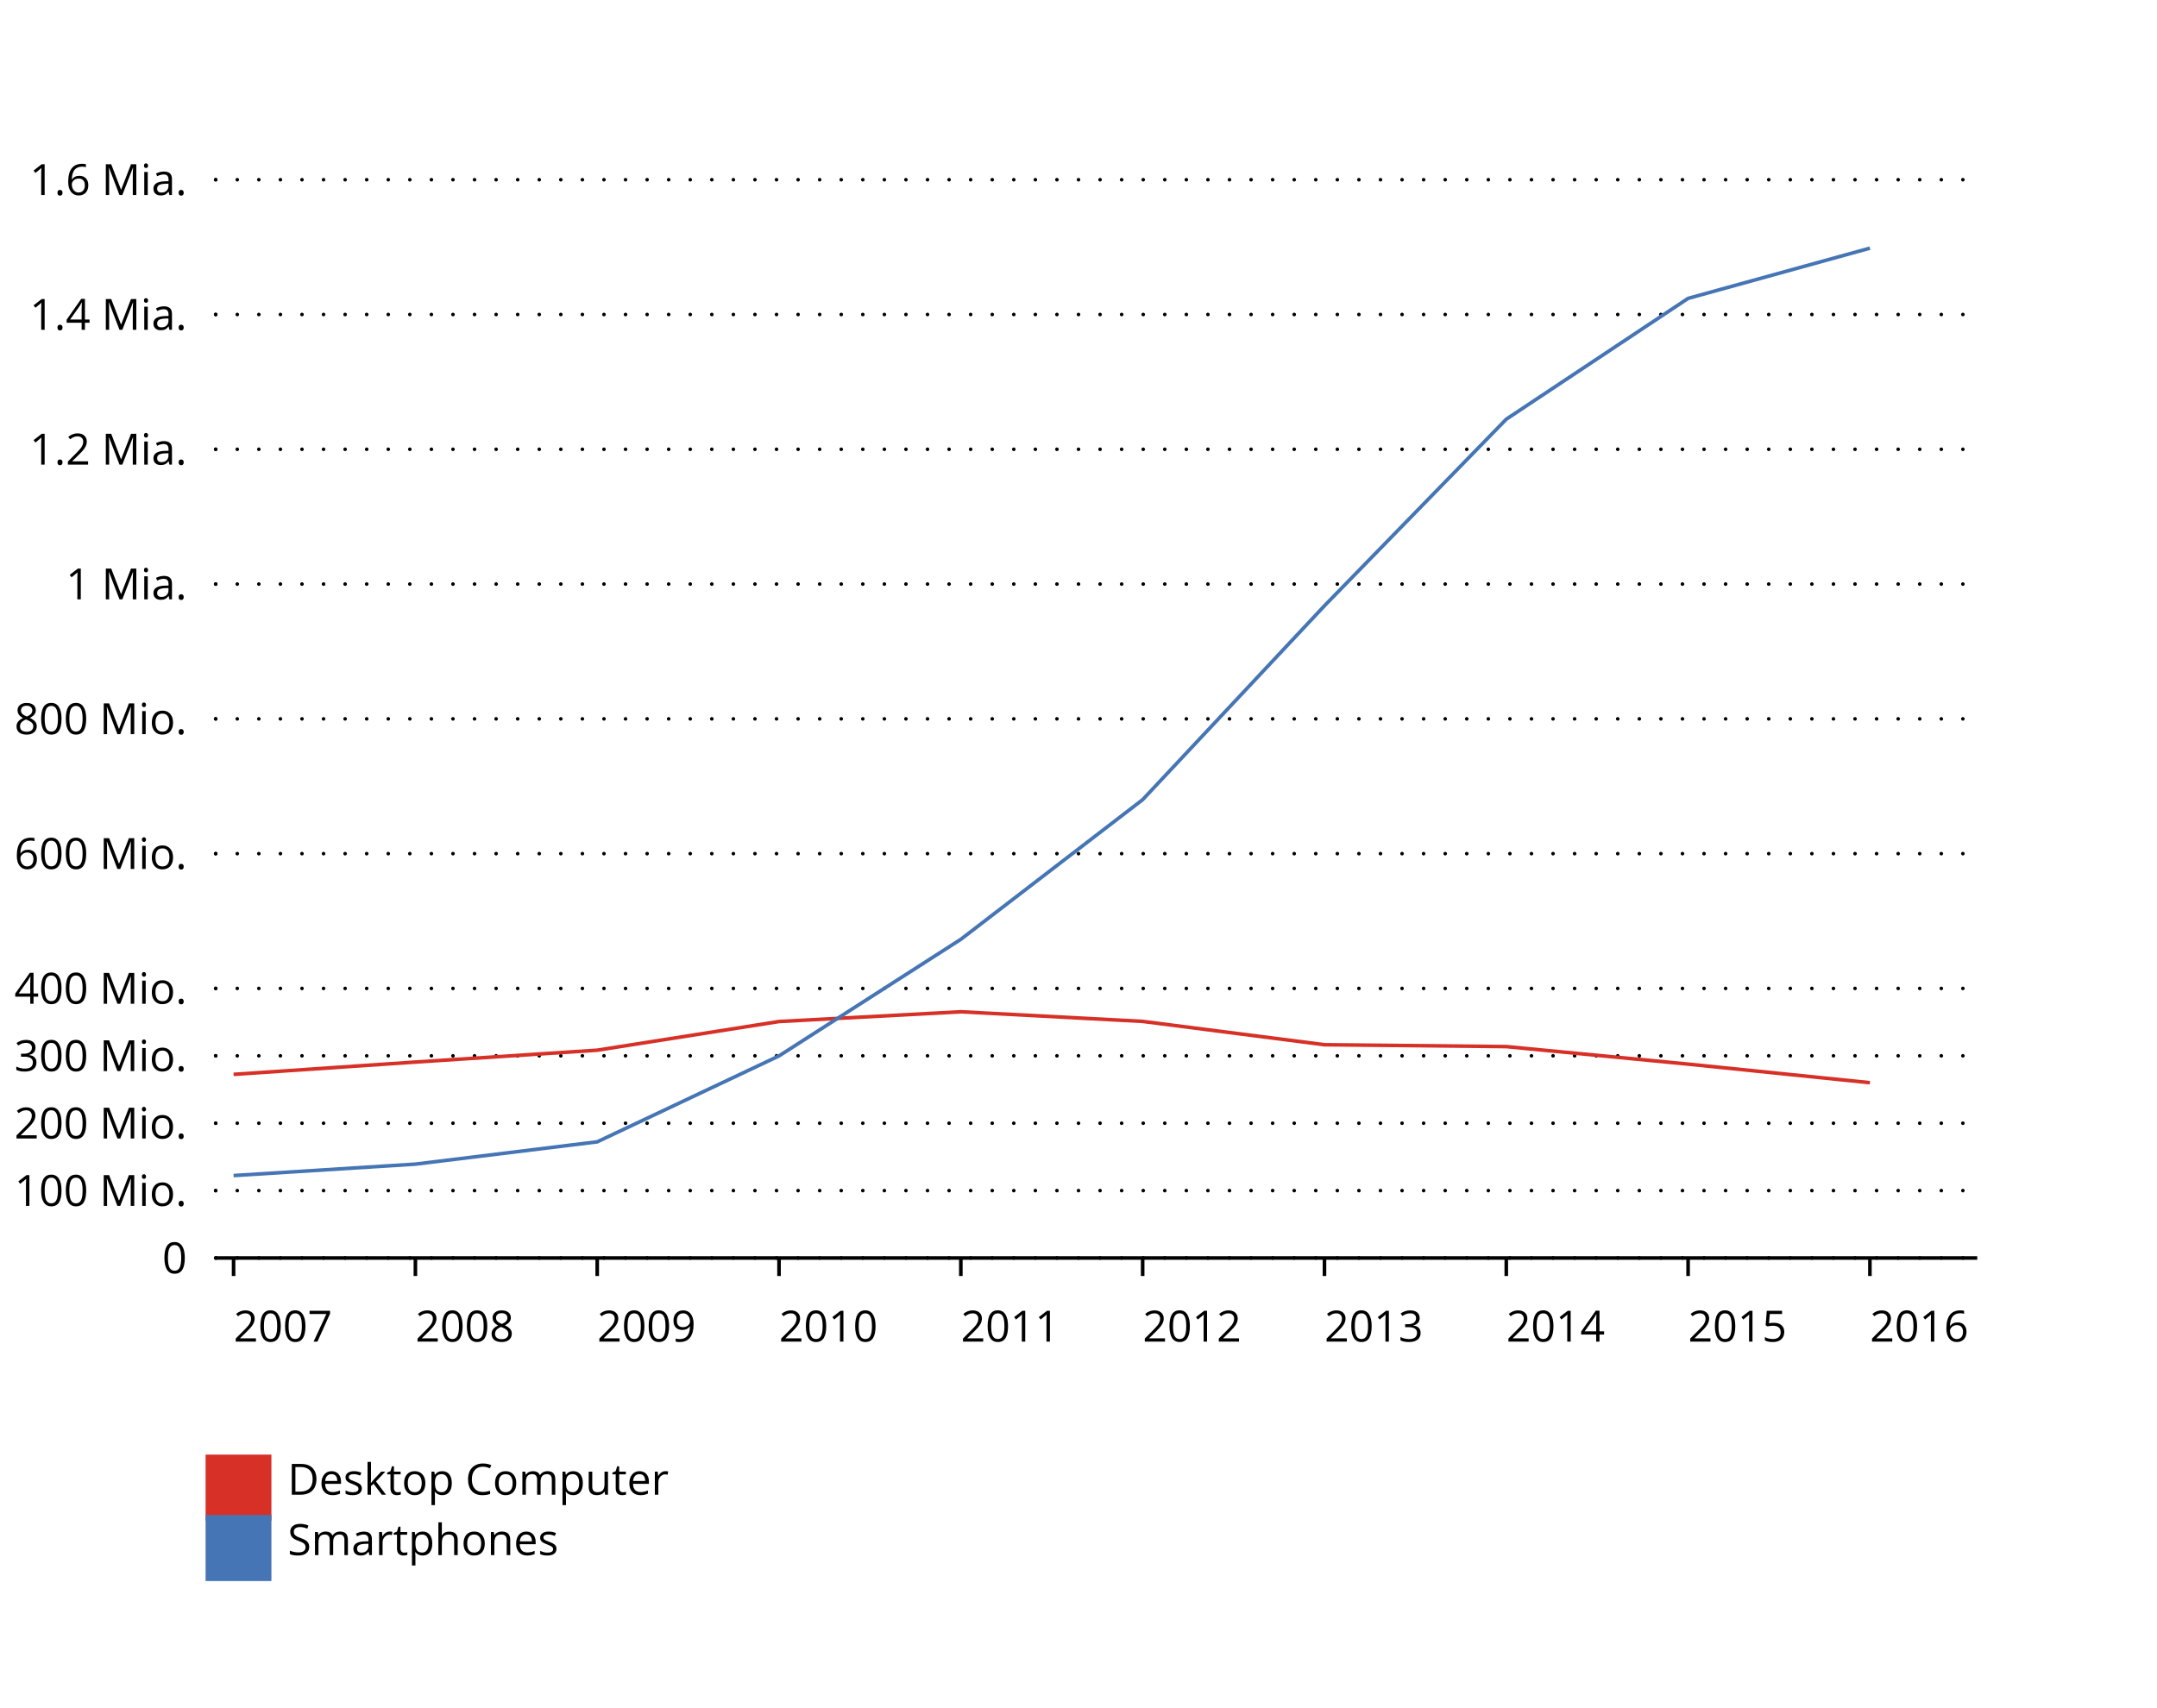
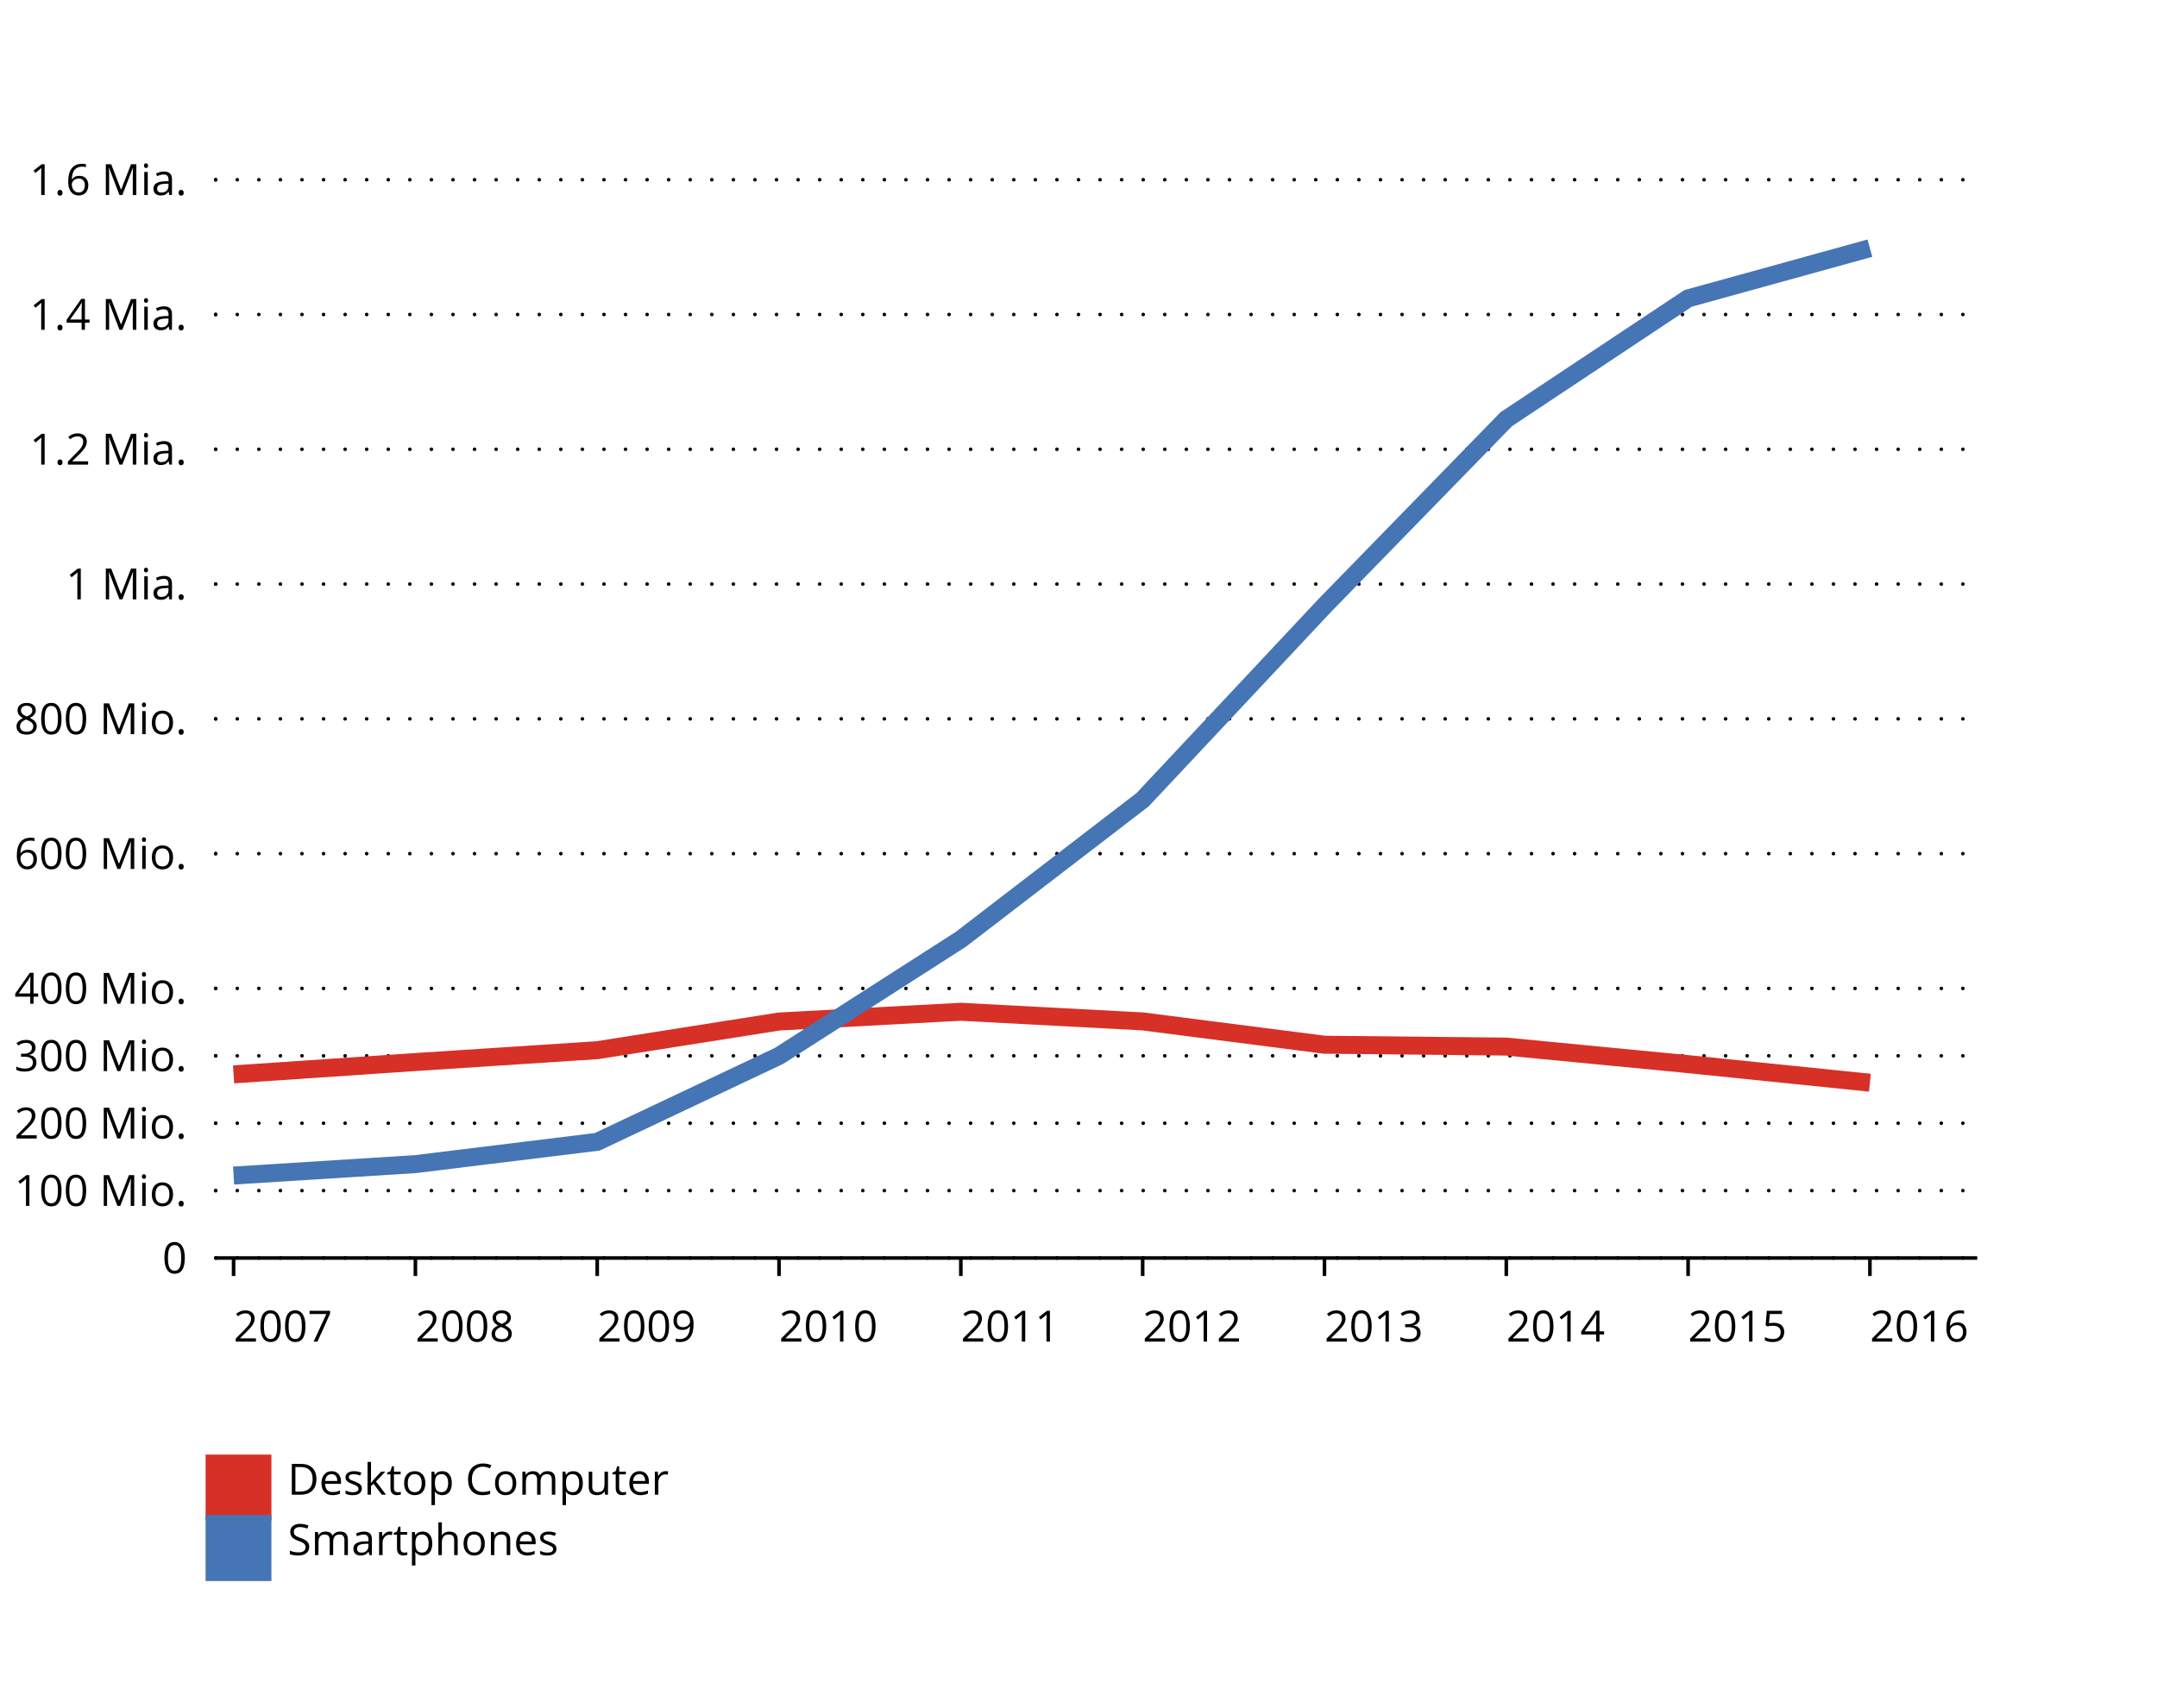
<svg xmlns="http://www.w3.org/2000/svg" viewBox="0 0 600 475" style="pointer-events:all;width:100%;height:100%">
  <g>
    <text direction="inherit" x="55" dx="0" y="420" dy="0.12">
      <tspan x="55" dx="0" text-anchor="start" style="font-size:24px;fill:#d73027;font-family:'Gill Sans', 'Gill Sans MT', 'Ser­avek', 'Trebuchet MS', sans-serif;stroke:transparent">■</tspan>
      <tspan x="55" dx="0" dy="16.8" text-anchor="start" style="font-size:24px;fill:#4575b4;font-family:'Gill Sans', 'Gill Sans MT', 'Ser­avek', 'Trebuchet MS', sans-serif;stroke:transparent">■</tspan>
    </text>
    <text direction="inherit" x="80" dx="0" y="420" dy="-4.14">
      <tspan x="80" dx="0" text-anchor="start" style="fill:black;font-size:12px;font-family:'Open Sans', 'Helvetica Neue', Helvetica, sans-serif;parent:[object Object];stroke:transparent">Desktop Computer</tspan>
      <tspan x="80" dx="0" dy="16.8" text-anchor="start" style="fill:black;font-size:12px;font-family:'Open Sans', 'Helvetica Neue', Helvetica, sans-serif;parent:[object Object];stroke:transparent">Smartphones</tspan>
    </text>
    <g role="presentation">
      <line x1="60" x2="550" y1="350" y2="350" style="stroke:#000000;fill:transparent;stroke-width:1;stroke-linecap:butt;stroke-linejoin:round" role="presentation" shape-rendering="auto" vector-effect="non-scaling-stroke" />
      <g role="presentation">
        <line x1="64.976" x2="64.976" y1="350" y2="50" style="stroke:transparent;fill:none;stroke-width:1;stroke-linecap:round;stroke-linejoin:round;pointer-events:visible" role="presentation" shape-rendering="auto" vector-effect="non-scaling-stroke" />
        <line x1="64.976" x2="64.976" y1="350" y2="355" style="stroke:#000000;fill:transparent;size:5px;stroke-width:1;stroke-linecap:butt;stroke-linejoin:round" role="presentation" shape-rendering="auto" vector-effect="non-scaling-stroke" />
        <text direction="inherit" x="64.976" dx="0" y="363" dy="10.26">
          <tspan x="64.976" dx="0" text-anchor="start" style="text-anchor:start;font-family:'Open Sans', 'Helvetica Neue', Helvetica, sans-serif;font-size:12px;letter-spacing:normal;padding:8px;fill:#000000;stroke:transparent;stroke-width:0">2007</tspan>
        </text>
      </g>
      <g role="presentation">
        <line x1="115.55" x2="115.55" y1="350" y2="50" style="stroke:transparent;fill:none;stroke-width:1;stroke-linecap:round;stroke-linejoin:round;pointer-events:visible" role="presentation" shape-rendering="auto" vector-effect="non-scaling-stroke" />
        <line x1="115.55" x2="115.55" y1="350" y2="355" style="stroke:#000000;fill:transparent;size:5px;stroke-width:1;stroke-linecap:butt;stroke-linejoin:round" role="presentation" shape-rendering="auto" vector-effect="non-scaling-stroke" />
        <text direction="inherit" x="115.55" dx="0" y="363" dy="10.26">
          <tspan x="115.55" dx="0" text-anchor="start" style="text-anchor:start;font-family:'Open Sans', 'Helvetica Neue', Helvetica, sans-serif;font-size:12px;letter-spacing:normal;padding:8px;fill:#000000;stroke:transparent;stroke-width:0">2008</tspan>
        </text>
      </g>
      <g role="presentation">
        <line x1="166.124" x2="166.124" y1="350" y2="50" style="stroke:transparent;fill:none;stroke-width:1;stroke-linecap:round;stroke-linejoin:round;pointer-events:visible" role="presentation" shape-rendering="auto" vector-effect="non-scaling-stroke" />
        <line x1="166.124" x2="166.124" y1="350" y2="355" style="stroke:#000000;fill:transparent;size:5px;stroke-width:1;stroke-linecap:butt;stroke-linejoin:round" role="presentation" shape-rendering="auto" vector-effect="non-scaling-stroke" />
        <text direction="inherit" x="166.124" dx="0" y="363" dy="10.26">
          <tspan x="166.124" dx="0" text-anchor="start" style="text-anchor:start;font-family:'Open Sans', 'Helvetica Neue', Helvetica, sans-serif;font-size:12px;letter-spacing:normal;padding:8px;fill:#000000;stroke:transparent;stroke-width:0">2009</tspan>
        </text>
      </g>
      <g role="presentation">
        <line x1="216.698" x2="216.698" y1="350" y2="50" style="stroke:transparent;fill:none;stroke-width:1;stroke-linecap:round;stroke-linejoin:round;pointer-events:visible" role="presentation" shape-rendering="auto" vector-effect="non-scaling-stroke" />
        <line x1="216.698" x2="216.698" y1="350" y2="355" style="stroke:#000000;fill:transparent;size:5px;stroke-width:1;stroke-linecap:butt;stroke-linejoin:round" role="presentation" shape-rendering="auto" vector-effect="non-scaling-stroke" />
        <text direction="inherit" x="216.698" dx="0" y="363" dy="10.26">
          <tspan x="216.698" dx="0" text-anchor="start" style="text-anchor:start;font-family:'Open Sans', 'Helvetica Neue', Helvetica, sans-serif;font-size:12px;letter-spacing:normal;padding:8px;fill:#000000;stroke:transparent;stroke-width:0">2010</tspan>
        </text>
      </g>
      <g role="presentation">
        <line x1="267.272" x2="267.272" y1="350" y2="50" style="stroke:transparent;fill:none;stroke-width:1;stroke-linecap:round;stroke-linejoin:round;pointer-events:visible" role="presentation" shape-rendering="auto" vector-effect="non-scaling-stroke" />
        <line x1="267.272" x2="267.272" y1="350" y2="355" style="stroke:#000000;fill:transparent;size:5px;stroke-width:1;stroke-linecap:butt;stroke-linejoin:round" role="presentation" shape-rendering="auto" vector-effect="non-scaling-stroke" />
        <text direction="inherit" x="267.272" dx="0" y="363" dy="10.26">
          <tspan x="267.272" dx="0" text-anchor="start" style="text-anchor:start;font-family:'Open Sans', 'Helvetica Neue', Helvetica, sans-serif;font-size:12px;letter-spacing:normal;padding:8px;fill:#000000;stroke:transparent;stroke-width:0">2011</tspan>
        </text>
      </g>
      <g role="presentation">
        <line x1="317.846" x2="317.846" y1="350" y2="50" style="stroke:transparent;fill:none;stroke-width:1;stroke-linecap:round;stroke-linejoin:round;pointer-events:visible" role="presentation" shape-rendering="auto" vector-effect="non-scaling-stroke" />
        <line x1="317.846" x2="317.846" y1="350" y2="355" style="stroke:#000000;fill:transparent;size:5px;stroke-width:1;stroke-linecap:butt;stroke-linejoin:round" role="presentation" shape-rendering="auto" vector-effect="non-scaling-stroke" />
        <text direction="inherit" x="317.846" dx="0" y="363" dy="10.26">
          <tspan x="317.846" dx="0" text-anchor="start" style="text-anchor:start;font-family:'Open Sans', 'Helvetica Neue', Helvetica, sans-serif;font-size:12px;letter-spacing:normal;padding:8px;fill:#000000;stroke:transparent;stroke-width:0">2012</tspan>
        </text>
      </g>
      <g role="presentation">
        <line x1="368.42" x2="368.42" y1="350" y2="50" style="stroke:transparent;fill:none;stroke-width:1;stroke-linecap:round;stroke-linejoin:round;pointer-events:visible" role="presentation" shape-rendering="auto" vector-effect="non-scaling-stroke" />
        <line x1="368.42" x2="368.42" y1="350" y2="355" style="stroke:#000000;fill:transparent;size:5px;stroke-width:1;stroke-linecap:butt;stroke-linejoin:round" role="presentation" shape-rendering="auto" vector-effect="non-scaling-stroke" />
        <text direction="inherit" x="368.42" dx="0" y="363" dy="10.26">
          <tspan x="368.42" dx="0" text-anchor="start" style="text-anchor:start;font-family:'Open Sans', 'Helvetica Neue', Helvetica, sans-serif;font-size:12px;letter-spacing:normal;padding:8px;fill:#000000;stroke:transparent;stroke-width:0">2013</tspan>
        </text>
      </g>
      <g role="presentation">
        <line x1="418.994" x2="418.994" y1="350" y2="50" style="stroke:transparent;fill:none;stroke-width:1;stroke-linecap:round;stroke-linejoin:round;pointer-events:visible" role="presentation" shape-rendering="auto" vector-effect="non-scaling-stroke" />
        <line x1="418.994" x2="418.994" y1="350" y2="355" style="stroke:#000000;fill:transparent;size:5px;stroke-width:1;stroke-linecap:butt;stroke-linejoin:round" role="presentation" shape-rendering="auto" vector-effect="non-scaling-stroke" />
        <text direction="inherit" x="418.994" dx="0" y="363" dy="10.26">
          <tspan x="418.994" dx="0" text-anchor="start" style="text-anchor:start;font-family:'Open Sans', 'Helvetica Neue', Helvetica, sans-serif;font-size:12px;letter-spacing:normal;padding:8px;fill:#000000;stroke:transparent;stroke-width:0">2014</tspan>
        </text>
      </g>
      <g role="presentation">
        <line x1="469.568" x2="469.568" y1="350" y2="50" style="stroke:transparent;fill:none;stroke-width:1;stroke-linecap:round;stroke-linejoin:round;pointer-events:visible" role="presentation" shape-rendering="auto" vector-effect="non-scaling-stroke" />
        <line x1="469.568" x2="469.568" y1="350" y2="355" style="stroke:#000000;fill:transparent;size:5px;stroke-width:1;stroke-linecap:butt;stroke-linejoin:round" role="presentation" shape-rendering="auto" vector-effect="non-scaling-stroke" />
        <text direction="inherit" x="469.568" dx="0" y="363" dy="10.26">
          <tspan x="469.568" dx="0" text-anchor="start" style="text-anchor:start;font-family:'Open Sans', 'Helvetica Neue', Helvetica, sans-serif;font-size:12px;letter-spacing:normal;padding:8px;fill:#000000;stroke:transparent;stroke-width:0">2015</tspan>
        </text>
      </g>
      <g role="presentation">
        <line x1="520.142" x2="520.142" y1="350" y2="50" style="stroke:transparent;fill:none;stroke-width:1;stroke-linecap:round;stroke-linejoin:round;pointer-events:visible" role="presentation" shape-rendering="auto" vector-effect="non-scaling-stroke" />
        <line x1="520.142" x2="520.142" y1="350" y2="355" style="stroke:#000000;fill:transparent;size:5px;stroke-width:1;stroke-linecap:butt;stroke-linejoin:round" role="presentation" shape-rendering="auto" vector-effect="non-scaling-stroke" />
        <text direction="inherit" x="520.142" dx="0" y="363" dy="10.26">
          <tspan x="520.142" dx="0" text-anchor="start" style="text-anchor:start;font-family:'Open Sans', 'Helvetica Neue', Helvetica, sans-serif;font-size:12px;letter-spacing:normal;padding:8px;fill:#000000;stroke:transparent;stroke-width:0">2016</tspan>
        </text>
      </g>
    </g>
    <g role="presentation">
      <line x1="60" x2="60" y1="50" y2="350" style="stroke:transparent;fill:transparent;stroke-width:1;stroke-linecap:butt;stroke-linejoin:round" role="presentation" shape-rendering="auto" vector-effect="non-scaling-stroke" />
      <g role="presentation">
        <line x1="60" x2="550" y1="350" y2="350" style="stroke:#000000;stroke-dasharray:0, 6;pointer-events:visible;fill:none;stroke-width:1;stroke-linecap:round;stroke-linejoin:round" role="presentation" shape-rendering="auto" vector-effect="non-scaling-stroke" />
        <line x1="60" x2="60" y1="350" y2="350" style="stroke:#000000;size:0;stroke-linecap:round;stroke-linejoin:round;fill:transparent;stroke-width:1" role="presentation" shape-rendering="auto" vector-effect="non-scaling-stroke" />
        <text direction="inherit" x="52" dx="0" y="350" dy="4.26">
          <tspan x="52" dx="0" text-anchor="end" style="text-anchor:end;font-family:'Open Sans', 'Helvetica Neue', Helvetica, sans-serif;font-size:12px;letter-spacing:normal;padding:8px;fill:#000000;stroke:transparent;stroke-width:0">0</tspan>
        </text>
      </g>
      <g role="presentation">
        <line x1="60" x2="550" y1="331.25" y2="331.25" style="stroke:#000000;stroke-dasharray:0, 6;pointer-events:visible;fill:none;stroke-width:1;stroke-linecap:round;stroke-linejoin:round" role="presentation" shape-rendering="auto" vector-effect="non-scaling-stroke" />
        <line x1="60" x2="60" y1="331.25" y2="331.25" style="stroke:#000000;size:0;stroke-linecap:round;stroke-linejoin:round;fill:transparent;stroke-width:1" role="presentation" shape-rendering="auto" vector-effect="non-scaling-stroke" />
        <text direction="inherit" x="52" dx="0" y="331.25" dy="4.26">
          <tspan x="52" dx="0" text-anchor="end" style="text-anchor:end;font-family:'Open Sans', 'Helvetica Neue', Helvetica, sans-serif;font-size:12px;letter-spacing:normal;padding:8px;fill:#000000;stroke:transparent;stroke-width:0">100 Mio.</tspan>
        </text>
      </g>
      <g role="presentation">
        <line x1="60" x2="550" y1="312.5" y2="312.5" style="stroke:#000000;stroke-dasharray:0, 6;pointer-events:visible;fill:none;stroke-width:1;stroke-linecap:round;stroke-linejoin:round" role="presentation" shape-rendering="auto" vector-effect="non-scaling-stroke" />
        <line x1="60" x2="60" y1="312.5" y2="312.5" style="stroke:#000000;size:0;stroke-linecap:round;stroke-linejoin:round;fill:transparent;stroke-width:1" role="presentation" shape-rendering="auto" vector-effect="non-scaling-stroke" />
        <text direction="inherit" x="52" dx="0" y="312.5" dy="4.26">
          <tspan x="52" dx="0" text-anchor="end" style="text-anchor:end;font-family:'Open Sans', 'Helvetica Neue', Helvetica, sans-serif;font-size:12px;letter-spacing:normal;padding:8px;fill:#000000;stroke:transparent;stroke-width:0">200 Mio.</tspan>
        </text>
      </g>
      <g role="presentation">
        <line x1="60" x2="550" y1="293.75" y2="293.75" style="stroke:#000000;stroke-dasharray:0, 6;pointer-events:visible;fill:none;stroke-width:1;stroke-linecap:round;stroke-linejoin:round" role="presentation" shape-rendering="auto" vector-effect="non-scaling-stroke" />
        <line x1="60" x2="60" y1="293.75" y2="293.75" style="stroke:#000000;size:0;stroke-linecap:round;stroke-linejoin:round;fill:transparent;stroke-width:1" role="presentation" shape-rendering="auto" vector-effect="non-scaling-stroke" />
        <text direction="inherit" x="52" dx="0" y="293.75" dy="4.26">
          <tspan x="52" dx="0" text-anchor="end" style="text-anchor:end;font-family:'Open Sans', 'Helvetica Neue', Helvetica, sans-serif;font-size:12px;letter-spacing:normal;padding:8px;fill:#000000;stroke:transparent;stroke-width:0">300 Mio.</tspan>
        </text>
      </g>
      <g role="presentation">
        <line x1="60" x2="550" y1="275" y2="275" style="stroke:#000000;stroke-dasharray:0, 6;pointer-events:visible;fill:none;stroke-width:1;stroke-linecap:round;stroke-linejoin:round" role="presentation" shape-rendering="auto" vector-effect="non-scaling-stroke" />
        <line x1="60" x2="60" y1="275" y2="275" style="stroke:#000000;size:0;stroke-linecap:round;stroke-linejoin:round;fill:transparent;stroke-width:1" role="presentation" shape-rendering="auto" vector-effect="non-scaling-stroke" />
        <text direction="inherit" x="52" dx="0" y="275" dy="4.26">
          <tspan x="52" dx="0" text-anchor="end" style="text-anchor:end;font-family:'Open Sans', 'Helvetica Neue', Helvetica, sans-serif;font-size:12px;letter-spacing:normal;padding:8px;fill:#000000;stroke:transparent;stroke-width:0">400 Mio.</tspan>
        </text>
      </g>
      <g role="presentation">
        <line x1="60" x2="550" y1="237.5" y2="237.5" style="stroke:#000000;stroke-dasharray:0, 6;pointer-events:visible;fill:none;stroke-width:1;stroke-linecap:round;stroke-linejoin:round" role="presentation" shape-rendering="auto" vector-effect="non-scaling-stroke" />
        <line x1="60" x2="60" y1="237.5" y2="237.5" style="stroke:#000000;size:0;stroke-linecap:round;stroke-linejoin:round;fill:transparent;stroke-width:1" role="presentation" shape-rendering="auto" vector-effect="non-scaling-stroke" />
        <text direction="inherit" x="52" dx="0" y="237.5" dy="4.26">
          <tspan x="52" dx="0" text-anchor="end" style="text-anchor:end;font-family:'Open Sans', 'Helvetica Neue', Helvetica, sans-serif;font-size:12px;letter-spacing:normal;padding:8px;fill:#000000;stroke:transparent;stroke-width:0">600 Mio.</tspan>
        </text>
      </g>
      <g role="presentation">
        <line x1="60" x2="550" y1="200" y2="200" style="stroke:#000000;stroke-dasharray:0, 6;pointer-events:visible;fill:none;stroke-width:1;stroke-linecap:round;stroke-linejoin:round" role="presentation" shape-rendering="auto" vector-effect="non-scaling-stroke" />
        <line x1="60" x2="60" y1="200" y2="200" style="stroke:#000000;size:0;stroke-linecap:round;stroke-linejoin:round;fill:transparent;stroke-width:1" role="presentation" shape-rendering="auto" vector-effect="non-scaling-stroke" />
        <text direction="inherit" x="52" dx="0" y="200" dy="4.26">
          <tspan x="52" dx="0" text-anchor="end" style="text-anchor:end;font-family:'Open Sans', 'Helvetica Neue', Helvetica, sans-serif;font-size:12px;letter-spacing:normal;padding:8px;fill:#000000;stroke:transparent;stroke-width:0">800 Mio.</tspan>
        </text>
      </g>
      <g role="presentation">
        <line x1="60" x2="550" y1="162.5" y2="162.5" style="stroke:#000000;stroke-dasharray:0, 6;pointer-events:visible;fill:none;stroke-width:1;stroke-linecap:round;stroke-linejoin:round" role="presentation" shape-rendering="auto" vector-effect="non-scaling-stroke" />
        <line x1="60" x2="60" y1="162.5" y2="162.5" style="stroke:#000000;size:0;stroke-linecap:round;stroke-linejoin:round;fill:transparent;stroke-width:1" role="presentation" shape-rendering="auto" vector-effect="non-scaling-stroke" />
        <text direction="inherit" x="52" dx="0" y="162.5" dy="4.26">
          <tspan x="52" dx="0" text-anchor="end" style="text-anchor:end;font-family:'Open Sans', 'Helvetica Neue', Helvetica, sans-serif;font-size:12px;letter-spacing:normal;padding:8px;fill:#000000;stroke:transparent;stroke-width:0">1 Mia.</tspan>
        </text>
      </g>
      <g role="presentation">
        <line x1="60" x2="550" y1="125" y2="125" style="stroke:#000000;stroke-dasharray:0, 6;pointer-events:visible;fill:none;stroke-width:1;stroke-linecap:round;stroke-linejoin:round" role="presentation" shape-rendering="auto" vector-effect="non-scaling-stroke" />
        <line x1="60" x2="60" y1="125" y2="125" style="stroke:#000000;size:0;stroke-linecap:round;stroke-linejoin:round;fill:transparent;stroke-width:1" role="presentation" shape-rendering="auto" vector-effect="non-scaling-stroke" />
        <text direction="inherit" x="52" dx="0" y="125" dy="4.26">
          <tspan x="52" dx="0" text-anchor="end" style="text-anchor:end;font-family:'Open Sans', 'Helvetica Neue', Helvetica, sans-serif;font-size:12px;letter-spacing:normal;padding:8px;fill:#000000;stroke:transparent;stroke-width:0">1.2 Mia.</tspan>
        </text>
      </g>
      <g role="presentation">
        <line x1="60" x2="550" y1="87.5" y2="87.5" style="stroke:#000000;stroke-dasharray:0, 6;pointer-events:visible;fill:none;stroke-width:1;stroke-linecap:round;stroke-linejoin:round" role="presentation" shape-rendering="auto" vector-effect="non-scaling-stroke" />
        <line x1="60" x2="60" y1="87.5" y2="87.5" style="stroke:#000000;size:0;stroke-linecap:round;stroke-linejoin:round;fill:transparent;stroke-width:1" role="presentation" shape-rendering="auto" vector-effect="non-scaling-stroke" />
        <text direction="inherit" x="52" dx="0" y="87.5" dy="4.26">
          <tspan x="52" dx="0" text-anchor="end" style="text-anchor:end;font-family:'Open Sans', 'Helvetica Neue', Helvetica, sans-serif;font-size:12px;letter-spacing:normal;padding:8px;fill:#000000;stroke:transparent;stroke-width:0">1.4 Mia.</tspan>
        </text>
      </g>
      <g role="presentation">
        <line x1="60" x2="550" y1="50" y2="50" style="stroke:#000000;stroke-dasharray:0, 6;pointer-events:visible;fill:none;stroke-width:1;stroke-linecap:round;stroke-linejoin:round" role="presentation" shape-rendering="auto" vector-effect="non-scaling-stroke" />
        <line x1="60" x2="60" y1="50" y2="50" style="stroke:#000000;size:0;stroke-linecap:round;stroke-linejoin:round;fill:transparent;stroke-width:1" role="presentation" shape-rendering="auto" vector-effect="non-scaling-stroke" />
        <text direction="inherit" x="52" dx="0" y="50" dy="4.26">
          <tspan x="52" dx="0" text-anchor="end" style="text-anchor:end;font-family:'Open Sans', 'Helvetica Neue', Helvetica, sans-serif;font-size:12px;letter-spacing:normal;padding:8px;fill:#000000;stroke:transparent;stroke-width:0">1.6 Mia.</tspan>
        </text>
      </g>
    </g>
    <g style="height:100%;width:100%;user-select:none" clip-path="url(#victory-clip-51)">
      <defs>
        <clipPath id="victory-clip-51">
          <rect x="60" y="50" width="490" height="300" role="presentation" shape-rendering="auto" vector-effect="non-scaling-stroke" />
        </clipPath>
      </defs>
-       <path d="M64.976,298.912L115.55,295.483L166.124,292.186L216.698,284.206L267.272,281.497L317.846,284.174L368.42,290.664L418.994,291.183L469.568,296.06L520.142,301.231" style="fill:transparent;stroke:#d73027;stroke-width:0.2rem;opacity:1" role="presentation" shape-rendering="auto" />
+       <path d="M64.976,298.912L115.55,295.483L166.124,292.186L216.698,284.206L267.272,281.497L317.846,284.174L368.42,290.664L418.994,291.183L469.568,296.06L520.142,301.231" style="fill:transparent;stroke:#d73027;stroke-width:5;opacity:1" role="presentation" shape-rendering="auto" />
    </g>
    <g style="height:100%;width:100%;user-select:none" clip-path="url(#victory-clip-52)">
      <defs>
        <clipPath id="victory-clip-52">
          <rect x="60" y="50" width="490" height="300" role="presentation" shape-rendering="auto" vector-effect="non-scaling-stroke" />
        </clipPath>
      </defs>
-       <path d="M64.976,327.065L115.55,323.883L166.124,317.679L216.698,293.771L267.272,261.333L317.846,222.485L368.42,168.532L418.994,116.628L469.568,83.017L520.142,69.042" style="fill:transparent;stroke:#4575b4;stroke-width:0.2rem;opacity:1" role="presentation" shape-rendering="auto" />
+       <path d="M64.976,327.065L115.55,323.883L166.124,317.679L216.698,293.771L267.272,261.333L317.846,222.485L368.42,168.532L418.994,116.628L469.568,83.017L520.142,69.042" style="fill:transparent;stroke:#4575b4;stroke-width:5;opacity:1" role="presentation" shape-rendering="auto" />
    </g>
  </g>
</svg>
